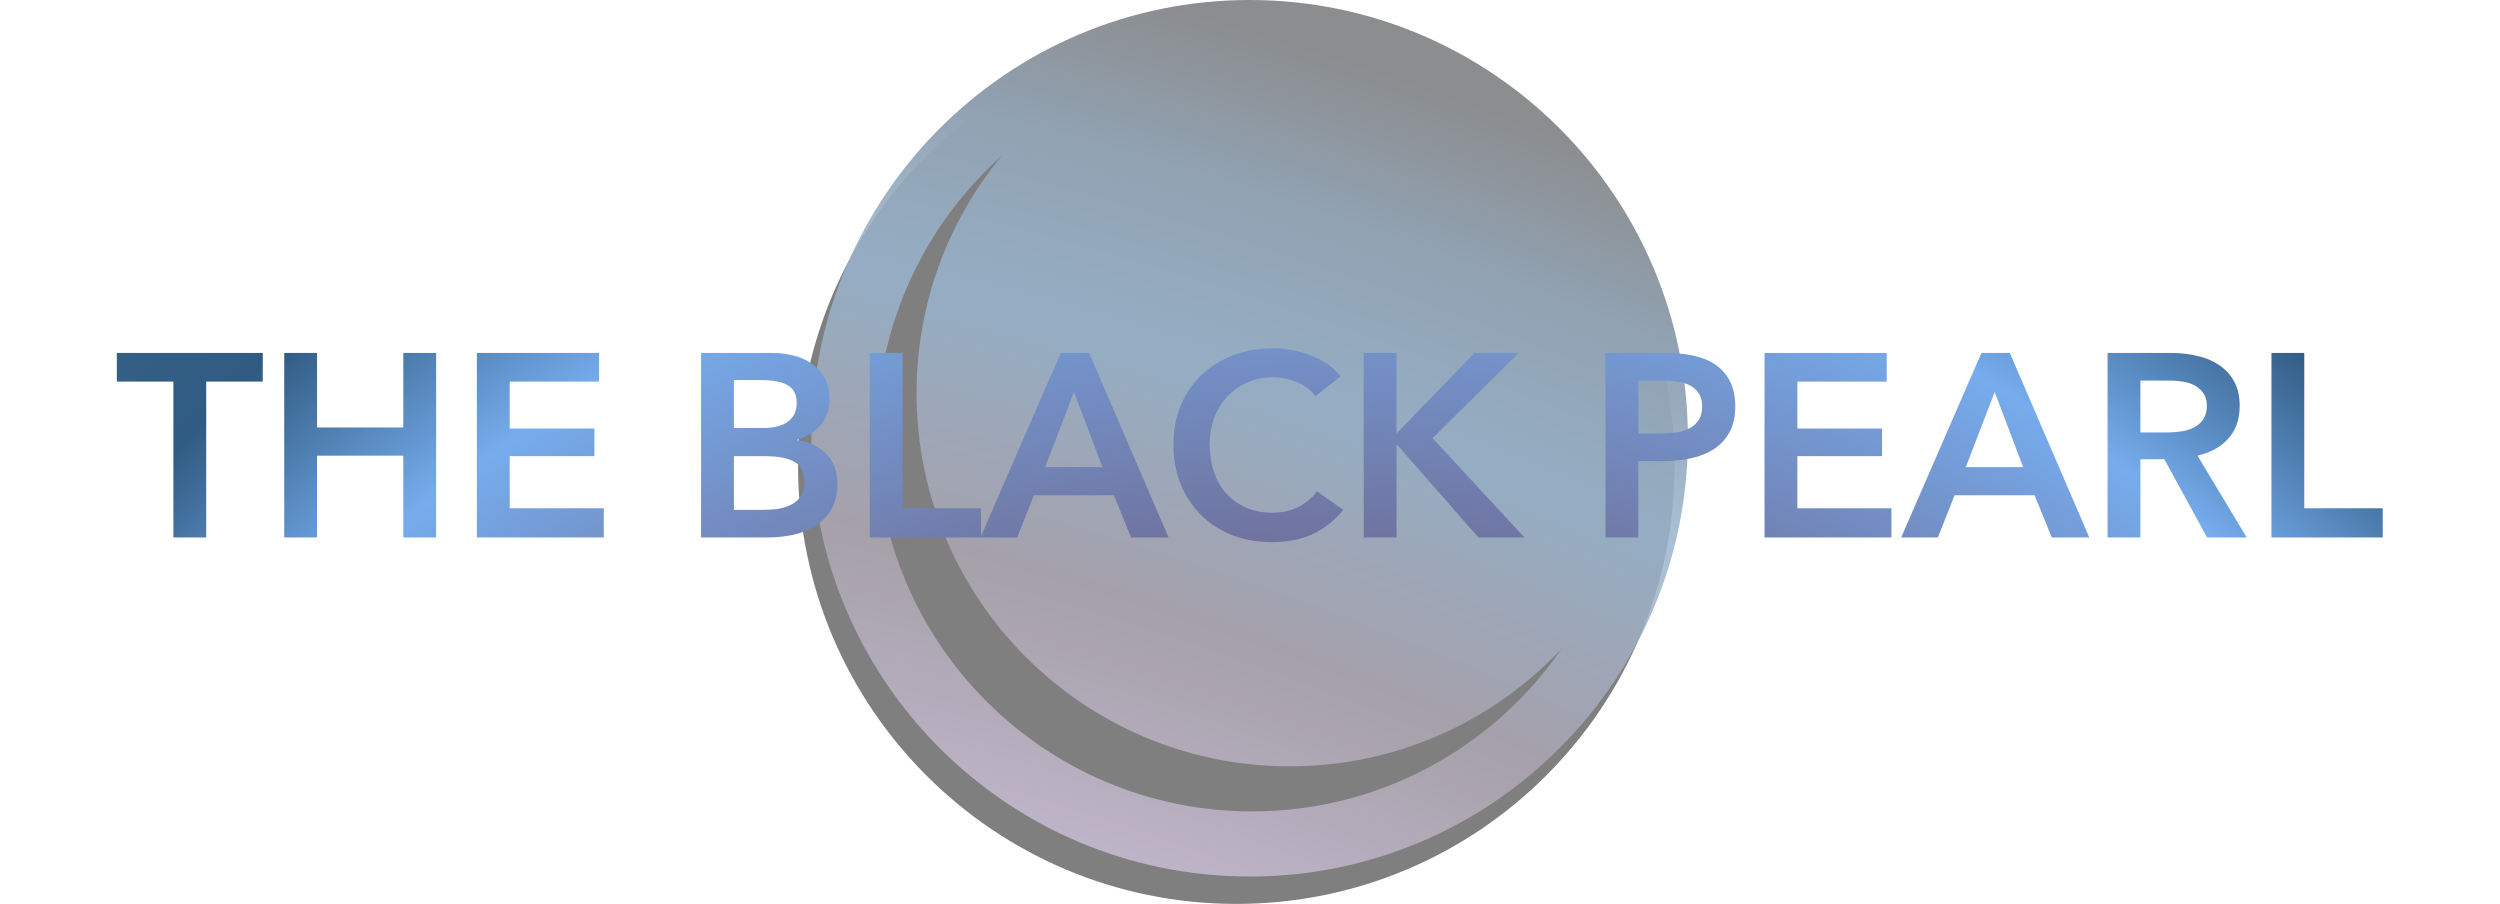
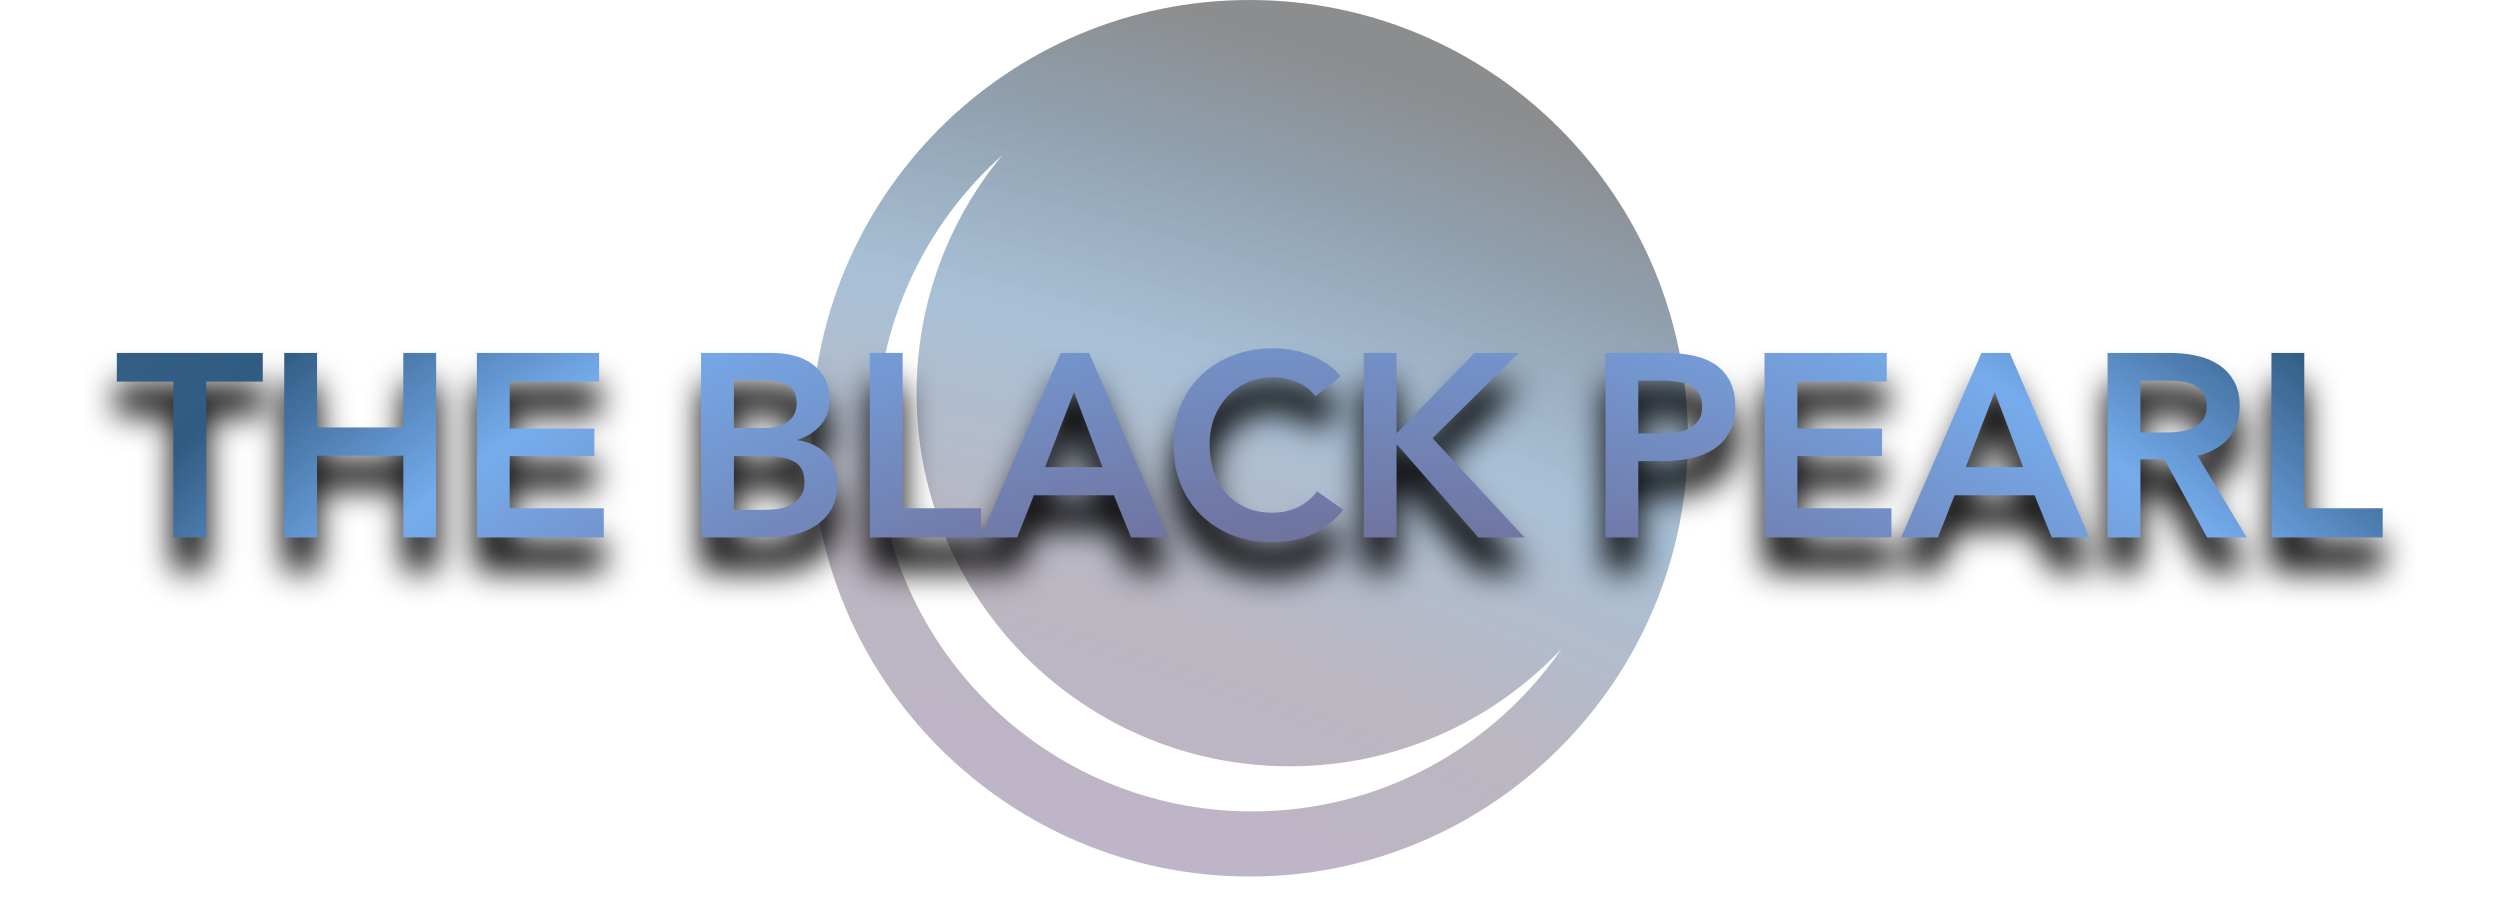
<svg xmlns="http://www.w3.org/2000/svg" width="307" height="111" viewBox="0 0 307 111" fill="none">
  <g opacity="0.5">
-     <circle r="53.818" transform="matrix(-1 0 0 1 151.818 57.1818)" fill="black" />
    <path fill-rule="evenodd" clip-rule="evenodd" d="M99.636 53.818C99.636 83.541 123.732 107.636 153.455 107.636C183.178 107.636 207.273 83.541 207.273 53.818C207.273 24.095 183.178 0 153.455 0C123.732 0 99.636 24.095 99.636 53.818ZM158.375 94.105C133.068 94.105 112.553 73.59 112.553 48.283C112.553 37.184 116.499 27.006 123.064 19.077C113.595 27.526 107.632 39.822 107.632 53.511C107.632 78.987 128.285 99.641 153.762 99.641C169.531 99.641 183.452 91.728 191.771 79.658C183.413 88.551 171.542 94.105 158.375 94.105Z" fill="url(#paint0_radial)" />
  </g>
-   <path d="M21.291 46.864H14.347V43.344H32.267V46.864H25.323V66H21.291V46.864ZM34.902 43.344H38.934V52.496H49.526V43.344H53.558V66H49.526V55.952H38.934V66H34.902V43.344ZM58.559 43.344H73.567V46.864H62.59V52.624H72.99V56.016H62.59V62.416H74.142V66H58.559V43.344ZM86.09 43.344H94.922C95.775 43.344 96.618 43.451 97.45 43.664C98.282 43.856 99.018 44.187 99.658 44.656C100.319 45.104 100.852 45.691 101.258 46.416C101.663 47.141 101.866 48.016 101.866 49.04C101.866 50.32 101.503 51.376 100.778 52.208C100.052 53.04 99.103 53.637 97.93 54V54.064C99.359 54.256 100.532 54.811 101.45 55.728C102.367 56.645 102.826 57.872 102.826 59.408C102.826 60.645 102.58 61.691 102.09 62.544C101.599 63.376 100.948 64.048 100.138 64.56C99.348 65.072 98.431 65.445 97.386 65.68C96.362 65.893 95.316 66 94.25 66H86.09V43.344ZM90.122 52.56H93.706C95.05 52.56 96.074 52.293 96.778 51.76C97.482 51.227 97.834 50.469 97.834 49.488C97.834 48.464 97.471 47.739 96.746 47.312C96.02 46.885 94.89 46.672 93.354 46.672H90.122V52.56ZM90.122 62.608H93.738C94.25 62.608 94.804 62.576 95.402 62.512C95.999 62.427 96.543 62.267 97.034 62.032C97.546 61.797 97.962 61.456 98.282 61.008C98.623 60.56 98.794 59.963 98.794 59.216C98.794 58.021 98.388 57.189 97.578 56.72C96.767 56.251 95.54 56.016 93.898 56.016H90.122V62.608ZM106.809 43.344H110.841V62.416H120.472V66H106.809V43.344ZM130.256 43.344H133.744L143.504 66H138.896L136.784 60.816H126.96L124.912 66H120.4L130.256 43.344ZM135.376 57.36L131.888 48.144L128.336 57.36H135.376ZM161.536 48.656C160.938 47.845 160.16 47.259 159.2 46.896C158.24 46.512 157.301 46.32 156.384 46.32C155.21 46.32 154.144 46.533 153.184 46.96C152.224 47.387 151.392 47.973 150.688 48.72C150.005 49.467 149.472 50.341 149.088 51.344C148.725 52.347 148.544 53.435 148.544 54.608C148.544 55.845 148.725 56.976 149.088 58C149.45 59.024 149.962 59.909 150.624 60.656C151.306 61.381 152.117 61.947 153.056 62.352C153.994 62.757 155.05 62.96 156.224 62.96C157.44 62.96 158.517 62.725 159.456 62.256C160.394 61.765 161.152 61.125 161.728 60.336L164.96 62.608C163.957 63.867 162.73 64.848 161.28 65.552C159.829 66.235 158.133 66.576 156.192 66.576C154.421 66.576 152.789 66.288 151.296 65.712C149.824 65.115 148.554 64.293 147.488 63.248C146.421 62.181 145.589 60.923 144.992 59.472C144.394 58 144.096 56.379 144.096 54.608C144.096 52.795 144.405 51.163 145.024 49.712C145.664 48.24 146.528 46.992 147.616 45.968C148.725 44.944 150.026 44.155 151.52 43.6C153.013 43.045 154.634 42.768 156.384 42.768C157.109 42.768 157.866 42.843 158.656 42.992C159.445 43.12 160.202 43.333 160.928 43.632C161.653 43.909 162.336 44.261 162.976 44.688C163.616 45.115 164.16 45.627 164.608 46.224L161.536 48.656ZM167.465 43.344H171.497V53.136H171.593L181.065 43.344H186.505L175.913 53.808L187.209 66H181.545L171.593 54.64H171.497V66H167.465V43.344ZM197.152 43.344H204.544C205.846 43.344 207.019 43.461 208.064 43.696C209.11 43.931 210.006 44.315 210.752 44.848C211.499 45.381 212.075 46.064 212.48 46.896C212.886 47.728 213.088 48.731 213.088 49.904C213.088 51.163 212.854 52.219 212.384 53.072C211.915 53.925 211.275 54.619 210.464 55.152C209.675 55.664 208.747 56.037 207.68 56.272C206.614 56.507 205.483 56.624 204.288 56.624H201.184V66H197.152V43.344ZM204 53.232C204.662 53.232 205.291 53.189 205.888 53.104C206.486 52.997 207.019 52.827 207.488 52.592C207.958 52.336 208.331 51.995 208.608 51.568C208.886 51.141 209.024 50.587 209.024 49.904C209.024 49.243 208.886 48.709 208.608 48.304C208.331 47.877 207.958 47.547 207.488 47.312C207.04 47.077 206.518 46.928 205.92 46.864C205.344 46.779 204.747 46.736 204.128 46.736H201.184V53.232H204ZM216.684 43.344H231.692V46.864H220.716V52.624H231.116V56.016H220.716V62.416H232.267V66H216.684V43.344ZM243.319 43.344H246.807L256.567 66H251.959L249.847 60.816H240.023L237.975 66H233.463L243.319 43.344ZM248.439 57.36L244.951 48.144L241.399 57.36H248.439ZM258.809 43.344H266.681C267.747 43.344 268.782 43.461 269.785 43.696C270.787 43.909 271.673 44.272 272.441 44.784C273.23 45.296 273.859 45.968 274.329 46.8C274.798 47.632 275.033 48.645 275.033 49.84C275.033 51.483 274.563 52.827 273.625 53.872C272.707 54.896 271.449 55.589 269.849 55.952L275.897 66H271.033L265.785 56.4H262.841V66H258.809V43.344ZM266.137 53.104C266.713 53.104 267.289 53.061 267.865 52.976C268.441 52.891 268.953 52.731 269.401 52.496C269.87 52.261 270.254 51.931 270.553 51.504C270.851 51.056 271.001 50.491 271.001 49.808C271.001 49.189 270.862 48.688 270.585 48.304C270.307 47.899 269.955 47.579 269.529 47.344C269.102 47.109 268.611 46.949 268.057 46.864C267.523 46.779 267.001 46.736 266.489 46.736H262.841V53.104H266.137ZM278.934 43.344H282.966V62.416H292.597V66H278.934V43.344Z" fill="url(#paint1_radial)" />
+   <g filter="url(#filter0_d)">
+     <path d="M21.291 46.864H14.347V43.344H32.267V46.864H25.323V66H21.291V46.864ZM34.902 43.344H38.934V52.496H49.526V43.344H53.558V66H49.526V55.952H38.934V66H34.902V43.344ZM58.559 43.344H73.567V46.864H62.59V52.624H72.99V56.016H62.59V62.416H74.142V66H58.559V43.344ZM86.09 43.344H94.922C95.775 43.344 96.618 43.451 97.45 43.664C98.282 43.856 99.018 44.187 99.658 44.656C100.319 45.104 100.852 45.691 101.258 46.416C101.663 47.141 101.866 48.016 101.866 49.04C101.866 50.32 101.503 51.376 100.778 52.208C100.052 53.04 99.103 53.637 97.93 54V54.064C99.359 54.256 100.532 54.811 101.45 55.728C102.367 56.645 102.826 57.872 102.826 59.408C102.826 60.645 102.58 61.691 102.09 62.544C101.599 63.376 100.948 64.048 100.138 64.56C99.348 65.072 98.431 65.445 97.386 65.68C96.362 65.893 95.316 66 94.25 66H86.09V43.344ZM90.122 52.56H93.706C95.05 52.56 96.074 52.293 96.778 51.76C97.482 51.227 97.834 50.469 97.834 49.488C97.834 48.464 97.471 47.739 96.746 47.312C96.02 46.885 94.89 46.672 93.354 46.672H90.122V52.56ZM90.122 62.608H93.738C94.25 62.608 94.804 62.576 95.402 62.512C95.999 62.427 96.543 62.267 97.034 62.032C97.546 61.797 97.962 61.456 98.282 61.008C98.623 60.56 98.794 59.963 98.794 59.216C98.794 58.021 98.388 57.189 97.578 56.72C96.767 56.251 95.54 56.016 93.898 56.016H90.122V62.608ZM106.809 43.344H110.841V62.416H120.472V66H106.809V43.344ZM130.256 43.344H133.744L143.504 66H138.896L136.784 60.816H126.96L124.912 66H120.4L130.256 43.344ZM135.376 57.36L131.888 48.144L128.336 57.36H135.376ZM161.536 48.656C160.938 47.845 160.16 47.259 159.2 46.896C158.24 46.512 157.301 46.32 156.384 46.32C155.21 46.32 154.144 46.533 153.184 46.96C152.224 47.387 151.392 47.973 150.688 48.72C150.005 49.467 149.472 50.341 149.088 51.344C148.725 52.347 148.544 53.435 148.544 54.608C148.544 55.845 148.725 56.976 149.088 58C149.45 59.024 149.962 59.909 150.624 60.656C151.306 61.381 152.117 61.947 153.056 62.352C153.994 62.757 155.05 62.96 156.224 62.96C157.44 62.96 158.517 62.725 159.456 62.256C160.394 61.765 161.152 61.125 161.728 60.336L164.96 62.608C163.957 63.867 162.73 64.848 161.28 65.552C159.829 66.235 158.133 66.576 156.192 66.576C154.421 66.576 152.789 66.288 151.296 65.712C149.824 65.115 148.554 64.293 147.488 63.248C146.421 62.181 145.589 60.923 144.992 59.472C144.394 58 144.096 56.379 144.096 54.608C144.096 52.795 144.405 51.163 145.024 49.712C145.664 48.24 146.528 46.992 147.616 45.968C148.725 44.944 150.026 44.155 151.52 43.6C153.013 43.045 154.634 42.768 156.384 42.768C157.109 42.768 157.866 42.843 158.656 42.992C159.445 43.12 160.202 43.333 160.928 43.632C161.653 43.909 162.336 44.261 162.976 44.688C163.616 45.115 164.16 45.627 164.608 46.224L161.536 48.656ZM167.465 43.344H171.497V53.136H171.593L181.065 43.344H186.505L175.913 53.808L187.209 66H181.545L171.593 54.64H171.497V66H167.465V43.344ZM197.152 43.344H204.544C205.846 43.344 207.019 43.461 208.064 43.696C209.11 43.931 210.006 44.315 210.752 44.848C211.499 45.381 212.075 46.064 212.48 46.896C212.886 47.728 213.088 48.731 213.088 49.904C213.088 51.163 212.854 52.219 212.384 53.072C211.915 53.925 211.275 54.619 210.464 55.152C209.675 55.664 208.747 56.037 207.68 56.272C206.614 56.507 205.483 56.624 204.288 56.624H201.184V66H197.152V43.344ZM204 53.232C204.662 53.232 205.291 53.189 205.888 53.104C206.486 52.997 207.019 52.827 207.488 52.592C207.958 52.336 208.331 51.995 208.608 51.568C208.886 51.141 209.024 50.587 209.024 49.904C209.024 49.243 208.886 48.709 208.608 48.304C208.331 47.877 207.958 47.547 207.488 47.312C207.04 47.077 206.518 46.928 205.92 46.864C205.344 46.779 204.747 46.736 204.128 46.736H201.184V53.232H204ZM216.684 43.344H231.692V46.864H220.716V52.624H231.116V56.016H220.716V62.416H232.267V66H216.684V43.344ZM243.319 43.344H246.807L256.567 66H251.959L249.847 60.816H240.023L237.975 66H233.463L243.319 43.344ZM248.439 57.36L244.951 48.144L241.399 57.36H248.439ZM258.809 43.344H266.681C267.747 43.344 268.782 43.461 269.785 43.696C270.787 43.909 271.673 44.272 272.441 44.784C273.23 45.296 273.859 45.968 274.329 46.8C274.798 47.632 275.033 48.645 275.033 49.84C275.033 51.483 274.563 52.827 273.625 53.872C272.707 54.896 271.449 55.589 269.849 55.952L275.897 66H271.033L265.785 56.4H262.841V66H258.809V43.344ZM266.137 53.104C266.713 53.104 267.289 53.061 267.865 52.976C268.441 52.891 268.953 52.731 269.401 52.496C269.87 52.261 270.254 51.931 270.553 51.504C270.851 51.056 271.001 50.491 271.001 49.808C271.001 49.189 270.862 48.688 270.585 48.304C270.307 47.899 269.955 47.579 269.529 47.344C269.102 47.109 268.611 46.949 268.057 46.864C267.523 46.779 267.001 46.736 266.489 46.736H262.841V53.104H266.137ZM278.934 43.344H282.966V62.416H292.597V66H278.934V43.344Z" fill="url(#paint1_radial)" />
+   </g>
  <defs>
+     <filter id="filter0_d" x="10.347" y="42.768" width="286.251" height="31.808" filterUnits="userSpaceOnUse" color-interpolation-filters="sRGB">
+       <feFlood flood-opacity="0" result="BackgroundImageFix" />
+       <feColorMatrix in="SourceAlpha" type="matrix" values="0 0 0 0 0 0 0 0 0 0 0 0 0 0 0 0 0 0 127 0" />
+       <feOffset dy="4" />
+       <feGaussianBlur stdDeviation="2" />
+       <feColorMatrix type="matrix" values="0 0 0 0 0 0 0 0 0 0 0 0 0 0 0 0 0 0 1 0" />
+       <feBlend mode="normal" in2="BackgroundImageFix" result="effect1_dropShadow" />
+       <feBlend mode="normal" in="SourceGraphic" in2="effect1_dropShadow" result="shape" />
+     </filter>
    <radialGradient id="paint0_radial" cx="0" cy="0" r="1" gradientUnits="userSpaceOnUse" gradientTransform="translate(66 319.545) rotate(-73.5707) scale(410.298 561.629)">
      <stop stop-color="#3B3442" />
      <stop offset="0.042" stop-color="#222B55" />
      <stop offset="0.39" stop-color="#3C5A50" />
      <stop offset="0.467" stop-color="#6E6180" stop-opacity="0.75" />
      <stop offset="0.547" stop-color="#7F6B92" />
      <stop offset="0.621" stop-color="#5D5069" stop-opacity="0.83" />
      <stop offset="0.697" stop-color="#336B9F" stop-opacity="0.85" />
      <stop offset="0.754" stop-color="#244564" />
      <stop offset="0.801" stop-color="#181B1E" />
      <stop offset="0.837" stop-color="#1A1D1B" />
      <stop offset="0.951" stop-color="#252727" />
    </radialGradient>
    <radialGradient id="paint1_radial" cx="0" cy="0" r="1" gradientUnits="userSpaceOnUse" gradientTransform="translate(172 508.5) rotate(-93.242) scale(716.146 409.144)">
      <stop stop-color="#3B3442" />
      <stop offset="0.042" stop-color="#222B55" />
      <stop offset="0.39" stop-color="#3C5A50" />
      <stop offset="0.459" stop-color="#6E6180" />
      <stop offset="0.515" stop-color="#7F6B92" />
      <stop offset="0.593" stop-color="#6D5B7E" />
      <stop offset="0.679" stop-color="#76ACED" />
      <stop offset="0.72" stop-color="#305B82" />
      <stop offset="0.766" stop-color="#3A6489" />
      <stop offset="0.816" stop-color="#4D7697" />
      <stop offset="0.886" stop-color="#1A1D1B" />
      <stop offset="0.951" stop-color="#252727" />
    </radialGradient>
  </defs>
</svg>
